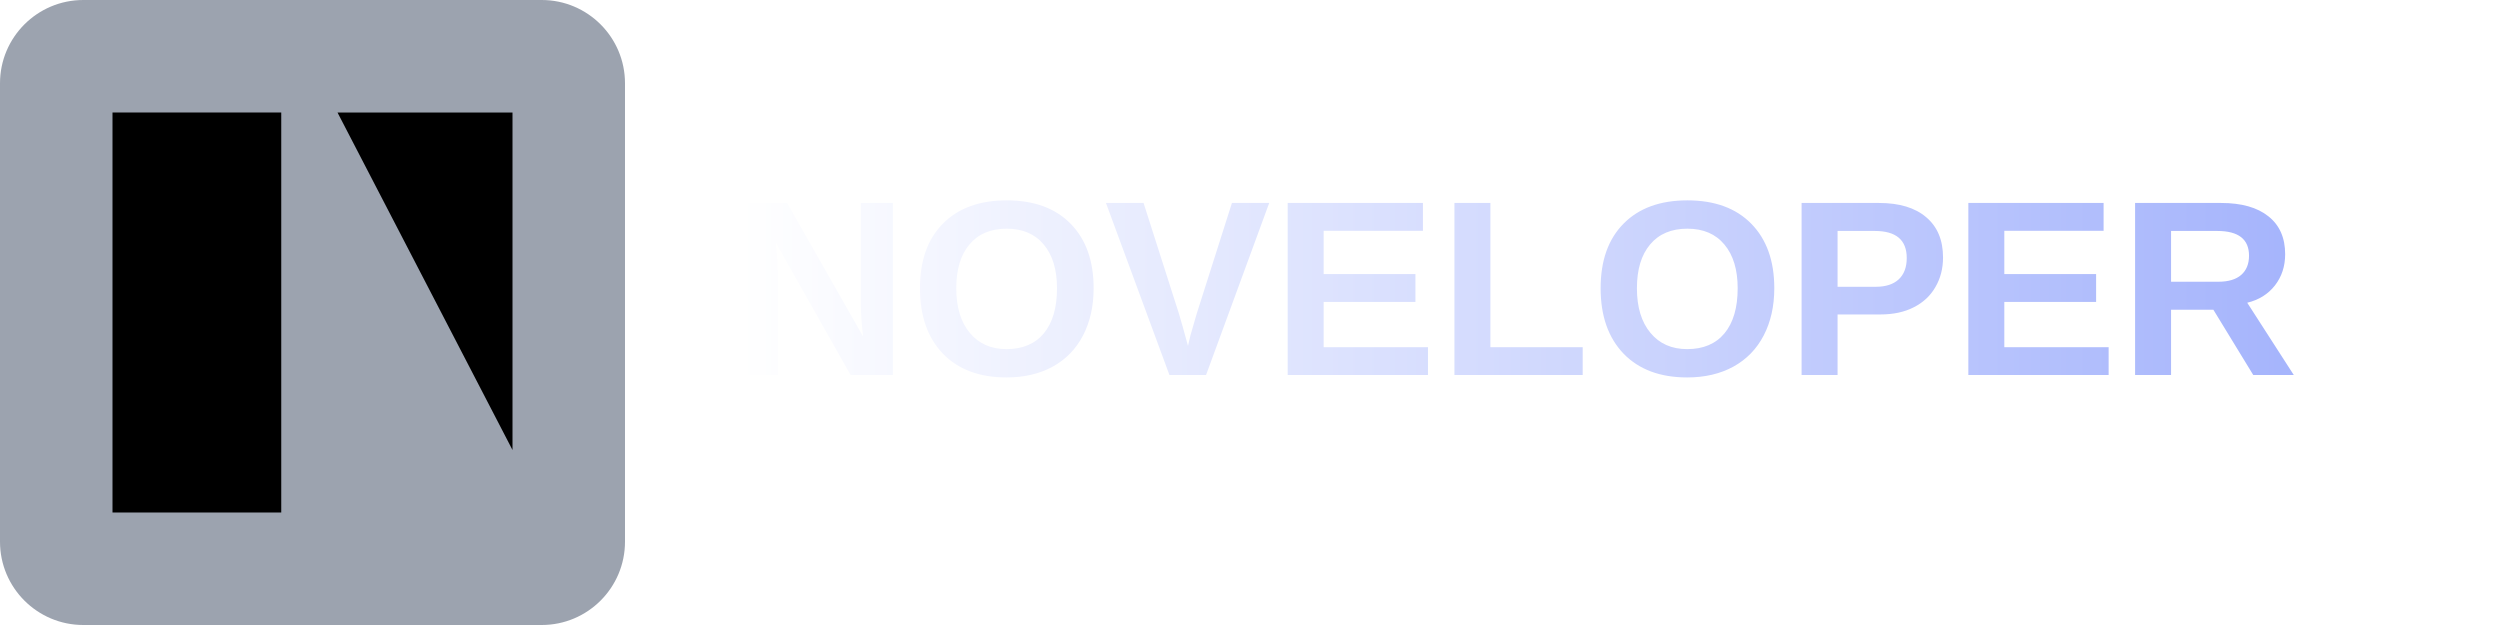
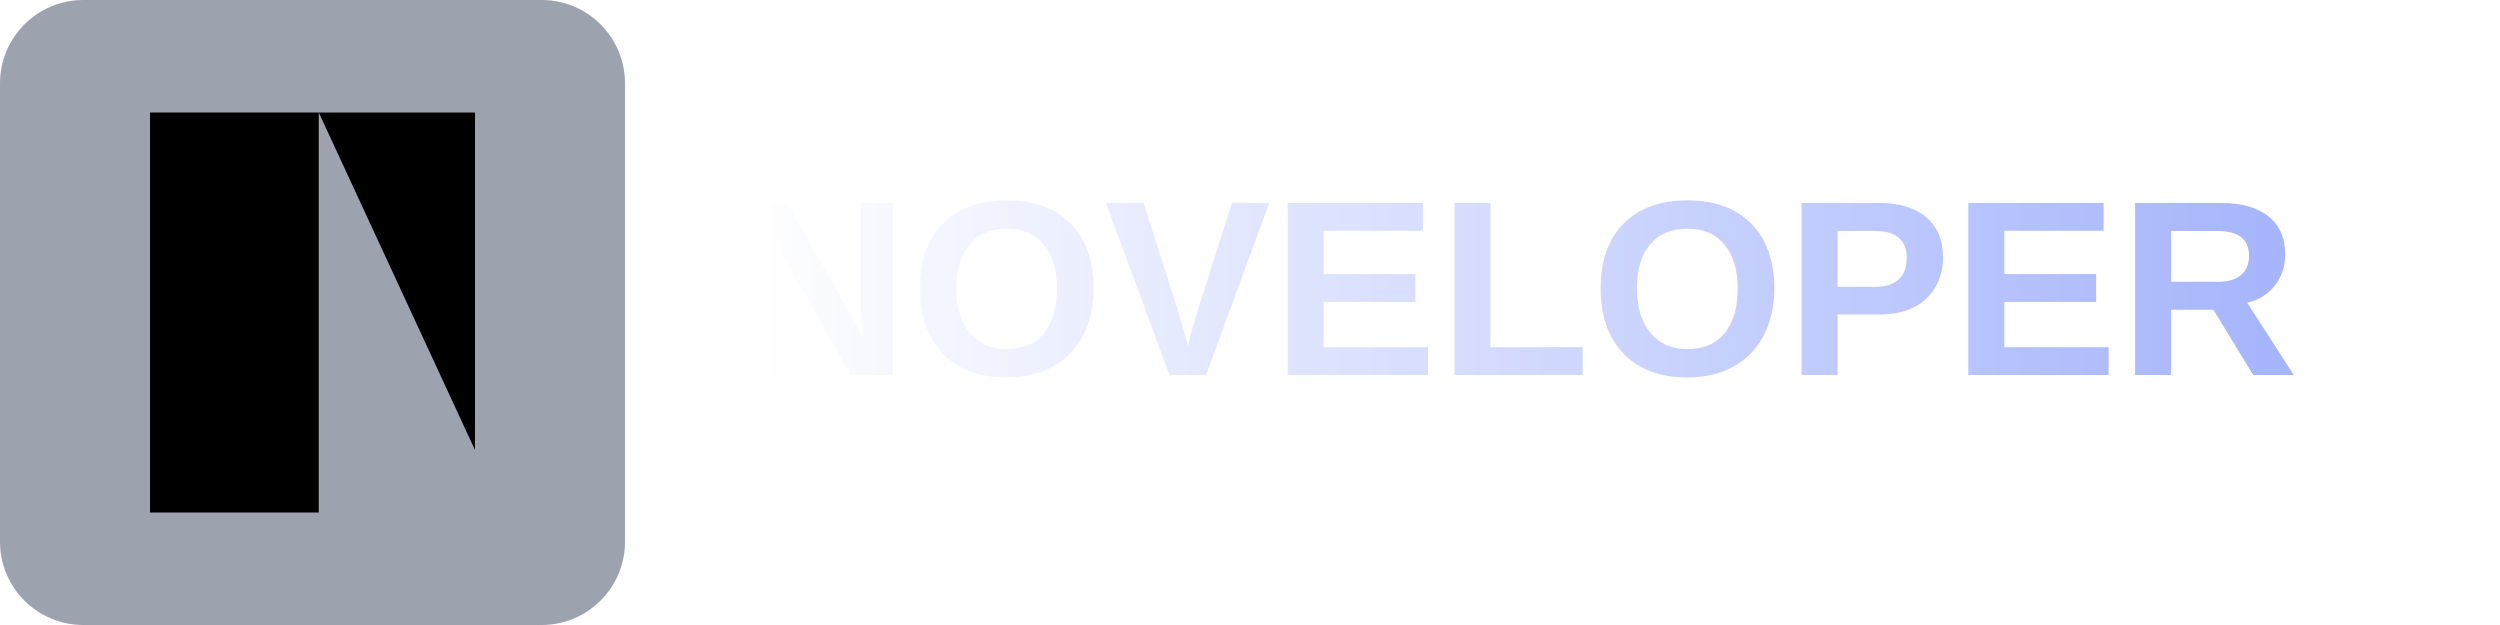
<svg xmlns="http://www.w3.org/2000/svg" width="240" height="60" viewBox="0 0 240 60">
  <defs>
    <linearGradient id="invertedTextGradient" x1="0%" y1="0%" x2="100%" y2="0%">
      <stop offset="0%" stop-color="#ffffff" />
      <stop offset="100%" stop-color="#a5b4fc" />
    </linearGradient>
  </defs>
  <g>
    <rect x="0" y="0" width="60" height="60" rx="8" ry="8" fill="#9ca3af" />
-     <rect x="10.8" y="10.8" width="16.2" height="38.4" fill="black" />
-     <path d="M 32.4,10.8 L 49.2,10.8 L 49.2,43.2 L 32.4,10.8 Z" fill="black" />
+     <rect x="14.4" y="10.8" width="16.2" height="38.4" fill="black" />
+     <path d="M 30.6,10.8 L 45.6,10.8 L 45.6,43.2 L 30.6,10.8 Z" fill="black" />
  </g>
  <text x="70" y="36" font-family="Arial, sans-serif" font-weight="bold" font-size="24" fill="url(#invertedTextGradient)">NOVELOPER</text>
</svg>
